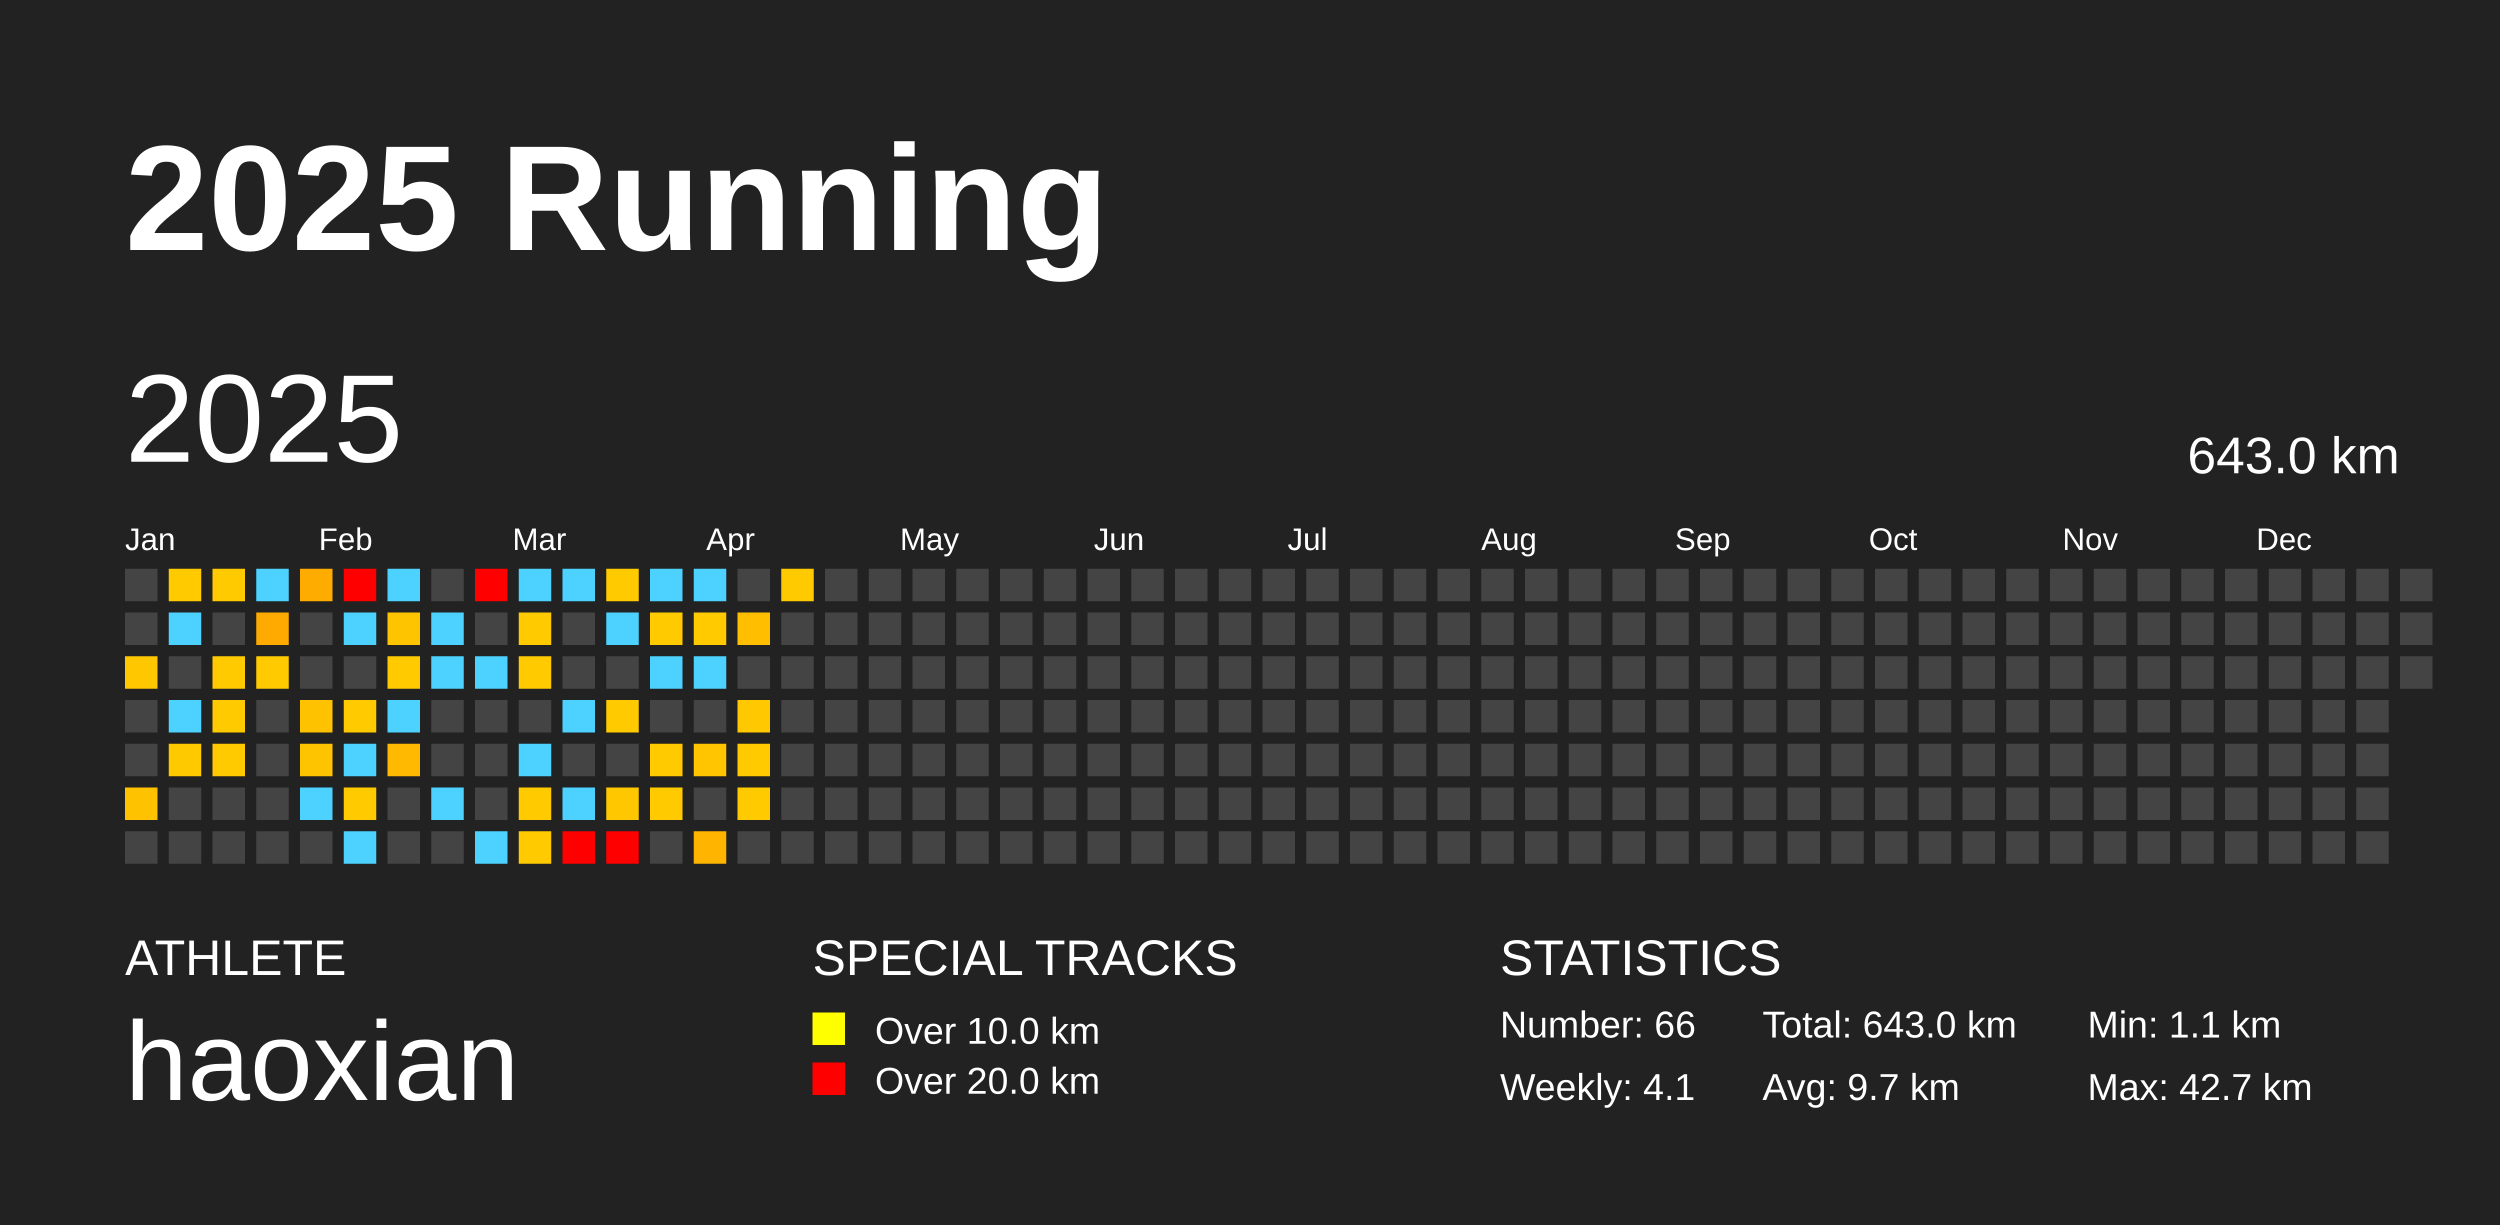
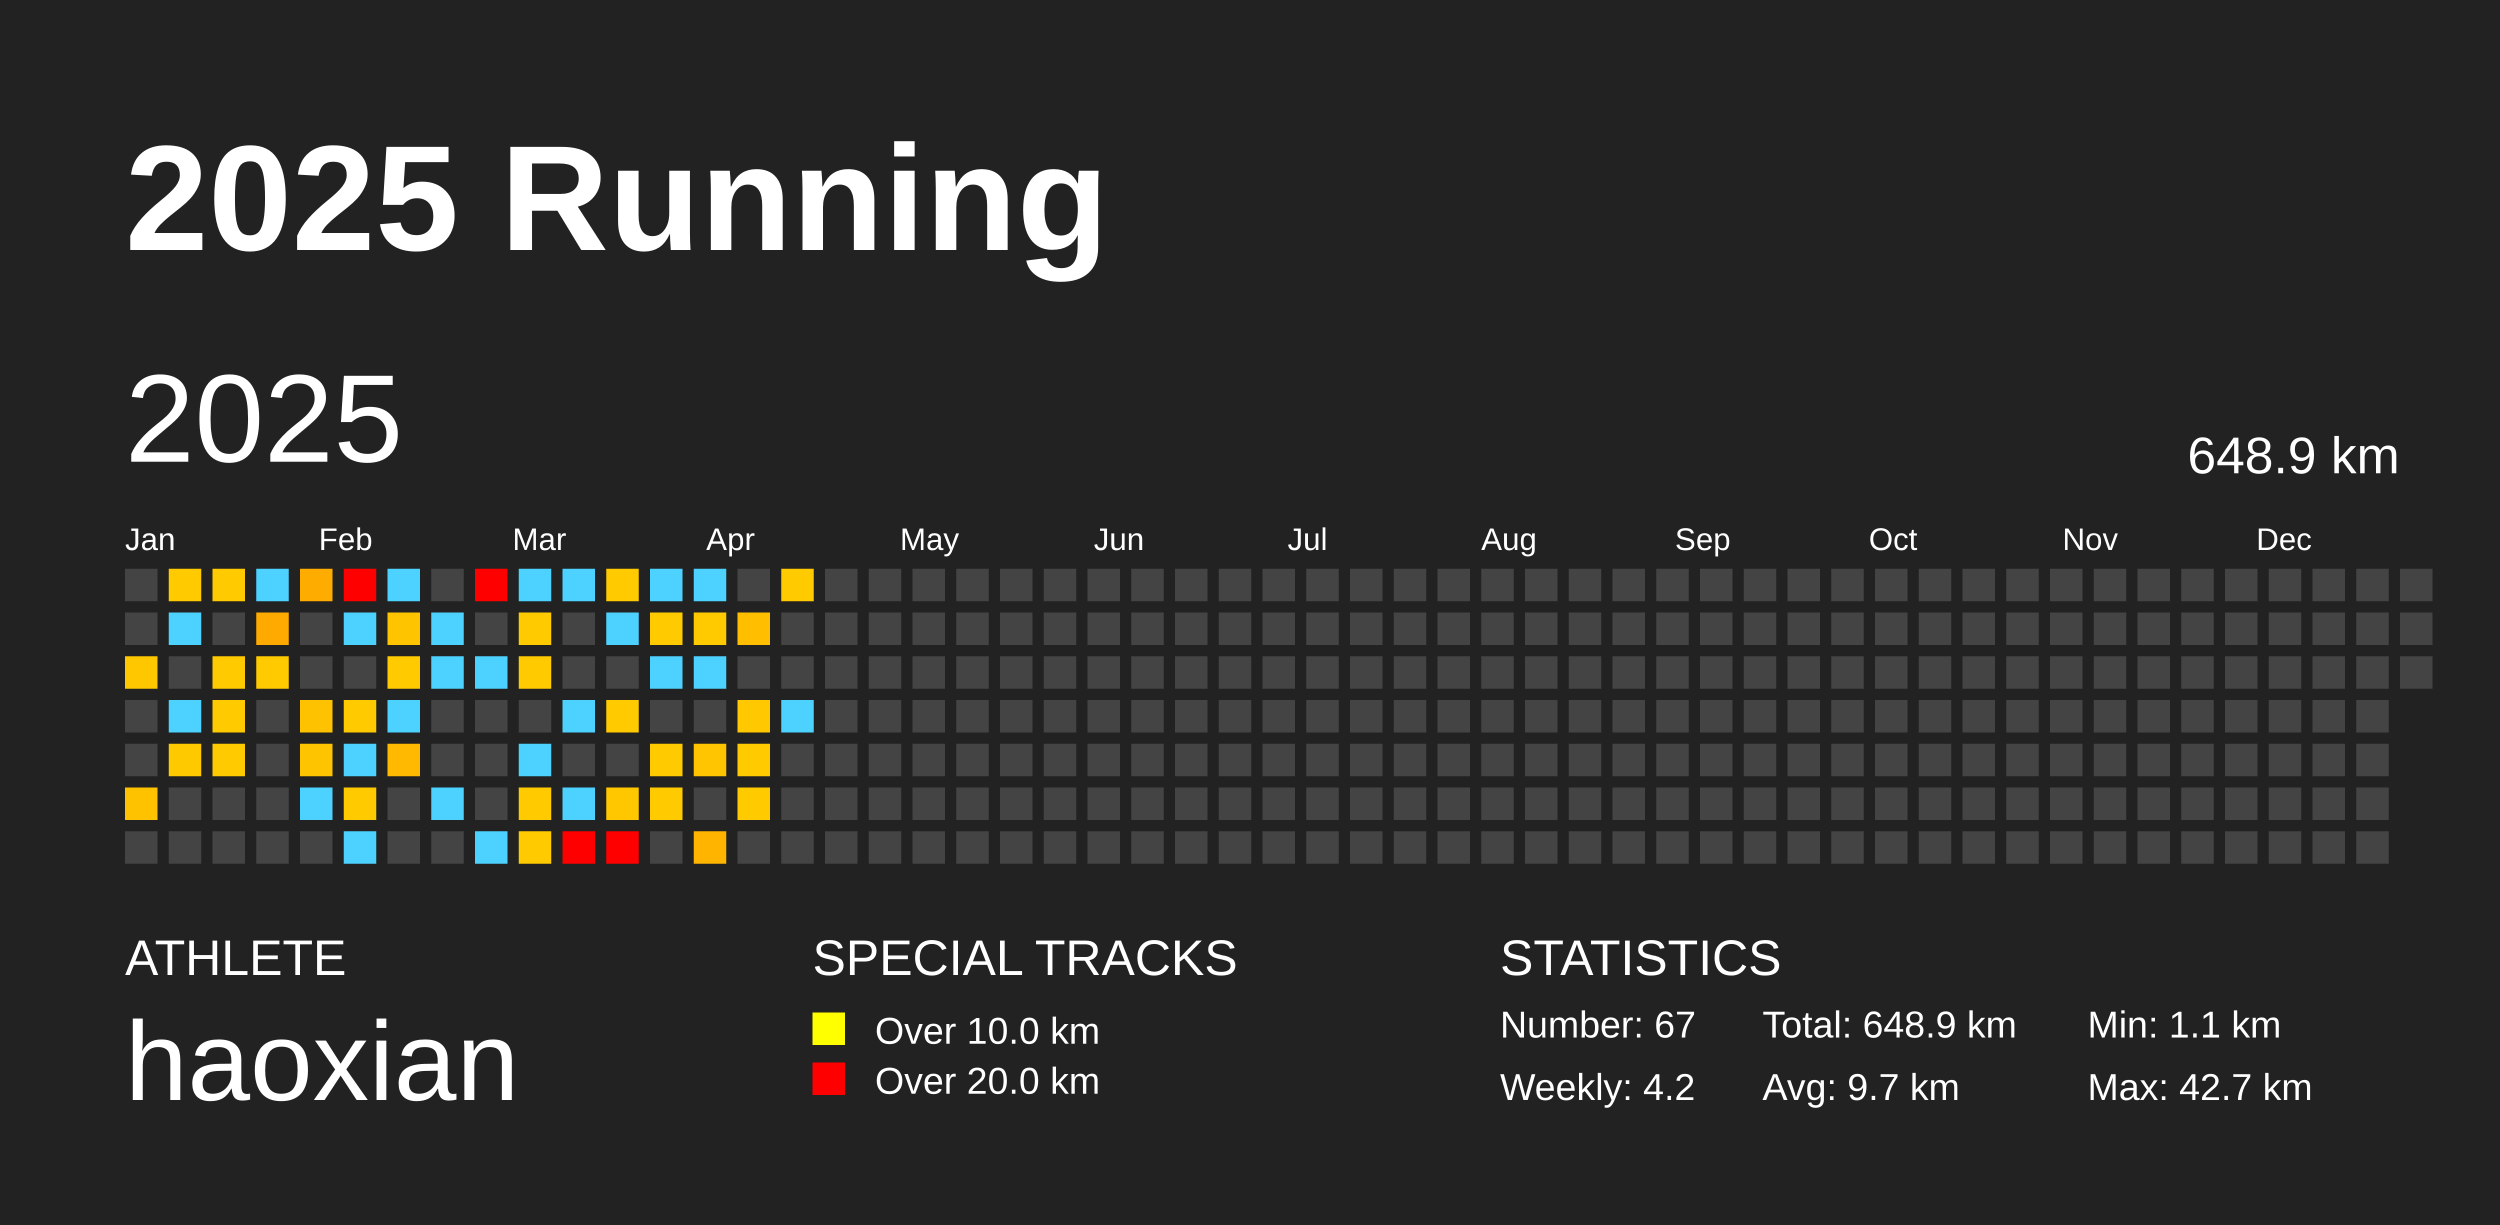
<svg xmlns="http://www.w3.org/2000/svg" baseProfile="full" height="98mm" version="1.1" viewBox="0,0,200,98" width="200mm">
  <defs />
  <rect fill="#222222" height="98" width="200" x="0" y="0" />
  <text fill="#FFFFFF" style="font-size:12px; font-family:Arial; font-weight:bold;" x="10" y="20">2025 Running</text>
  <text fill="#FFFFFF" style="font-size:4px; font-family:Arial" x="10" y="78">ATHLETE</text>
  <text fill="#FFFFFF" style="font-size:9px; font-family:Arial" x="10" y="88">haoxian</text>
  <text fill="#FFFFFF" style="font-size:4px; font-family:Arial" x="65" y="78">SPECIAL TRACKS</text>
  <rect fill="yellow" height="2.6" width="2.6" x="65" y="81" />
  <text fill="#FFFFFF" style="font-size:3px; font-family:Arial" x="70" y="83.5">Over 10.0 km</text>
  <rect fill="red" height="2.6" width="2.6" x="65" y="85" />
  <text fill="#FFFFFF" style="font-size:3px; font-family:Arial" x="70" y="87.5">Over 20.0 km</text>
  <text fill="#FFFFFF" style="font-size:4px; font-family:Arial" x="120" y="78">STATISTICS</text>
-   <text fill="#FFFFFF" style="font-size:3px; font-family:Arial" x="120" y="83">Number: 66</text>
-   <text fill="#FFFFFF" style="font-size:3px; font-family:Arial" x="120" y="88">Weekly: 4.1</text>
-   <text fill="#FFFFFF" style="font-size:3px; font-family:Arial" x="141" y="83">Total: 643.0 km</text>
+   <text fill="#FFFFFF" style="font-size:3px; font-family:Arial" x="120" y="83">Number: 67</text>
+   <text fill="#FFFFFF" style="font-size:3px; font-family:Arial" x="120" y="88">Weekly: 4.2</text>
+   <text fill="#FFFFFF" style="font-size:3px; font-family:Arial" x="141" y="83">Total: 648.9 km</text>
  <text fill="#FFFFFF" style="font-size:3px; font-family:Arial" x="141" y="88">Avg: 9.7 km</text>
  <text fill="#FFFFFF" style="font-size:3px; font-family:Arial" x="167" y="83">Min: 1.1 km</text>
  <text fill="#FFFFFF" style="font-size:3px; font-family:Arial" x="167" y="88">Max: 42.7 km</text>
  <text dominant-baseline="hanging" fill="#FFFFFF" style="font-size:10.0px; font-family:Arial;" x="10" y="30">2025</text>
-   <text dominant-baseline="hanging" fill="#FFFFFF" style="font-size:4.125px; font-family:Arial;" x="175" y="35">643.0 km</text>
+   <text dominant-baseline="hanging" fill="#FFFFFF" style="font-size:4.125px; font-family:Arial;" x="175" y="35">648.9 km</text>
  <text fill="#FFFFFF" style="font-size:2.5px; font-family:Arial" x="10.0" y="44">Jan</text>
  <text fill="#FFFFFF" style="font-size:2.5px; font-family:Arial" x="25.5" y="44">Feb</text>
  <text fill="#FFFFFF" style="font-size:2.5px; font-family:Arial" x="41.0" y="44">Mar</text>
  <text fill="#FFFFFF" style="font-size:2.5px; font-family:Arial" x="56.5" y="44">Apr</text>
  <text fill="#FFFFFF" style="font-size:2.5px; font-family:Arial" x="72.0" y="44">May</text>
  <text fill="#FFFFFF" style="font-size:2.5px; font-family:Arial" x="87.5" y="44">Jun</text>
  <text fill="#FFFFFF" style="font-size:2.5px; font-family:Arial" x="103.0" y="44">Jul</text>
  <text fill="#FFFFFF" style="font-size:2.5px; font-family:Arial" x="118.5" y="44">Aug</text>
  <text fill="#FFFFFF" style="font-size:2.5px; font-family:Arial" x="134.0" y="44">Sep</text>
  <text fill="#FFFFFF" style="font-size:2.5px; font-family:Arial" x="149.5" y="44">Oct</text>
  <text fill="#FFFFFF" style="font-size:2.5px; font-family:Arial" x="165.0" y="44">Nov</text>
  <text fill="#FFFFFF" style="font-size:2.5px; font-family:Arial" x="180.5" y="44">Dec</text>
  <rect fill="#444444" height="2.6" width="2.6" x="10.0" y="45.5" />
  <rect fill="#444444" height="2.6" width="2.6" x="10.0" y="49.0" />
  <rect fill="#ffc700" height="2.6" width="2.6" x="10.0" y="52.5" />
  <rect fill="#444444" height="2.6" width="2.6" x="10.0" y="56.0" />
  <rect fill="#444444" height="2.6" width="2.6" x="10.0" y="59.5" />
  <rect fill="#ffc200" height="2.6" width="2.6" x="10.0" y="63.0" />
  <rect fill="#444444" height="2.6" width="2.6" x="10.0" y="66.5" />
  <rect fill="#ffcb00" height="2.6" width="2.6" x="13.5" y="45.5" />
  <rect fill="#4dd2ff" height="2.6" width="2.6" x="13.5" y="49.0" />
  <rect fill="#444444" height="2.6" width="2.6" x="13.5" y="52.5" />
  <rect fill="#4dd2ff" height="2.6" width="2.6" x="13.5" y="56.0" />
  <rect fill="#ffc900" height="2.6" width="2.6" x="13.5" y="59.5" />
  <rect fill="#444444" height="2.6" width="2.6" x="13.5" y="63.0" />
  <rect fill="#444444" height="2.6" width="2.6" x="13.5" y="66.5" />
  <rect fill="#ffca00" height="2.6" width="2.6" x="17.0" y="45.5" />
  <rect fill="#444444" height="2.6" width="2.6" x="17.0" y="49.0" />
  <rect fill="#ffca00" height="2.6" width="2.6" x="17.0" y="52.5" />
  <rect fill="#ffca00" height="2.6" width="2.6" x="17.0" y="56.0" />
  <rect fill="#ffca00" height="2.6" width="2.6" x="17.0" y="59.5" />
  <rect fill="#444444" height="2.6" width="2.6" x="17.0" y="63.0" />
  <rect fill="#444444" height="2.6" width="2.6" x="17.0" y="66.5" />
  <rect fill="#4dd2ff" height="2.6" width="2.6" x="20.5" y="45.5" />
  <rect fill="#ffaa00" height="2.6" width="2.6" x="20.5" y="49.0" />
  <rect fill="#ffca00" height="2.6" width="2.6" x="20.5" y="52.5" />
  <rect fill="#444444" height="2.6" width="2.6" x="20.5" y="56.0" />
  <rect fill="#444444" height="2.6" width="2.6" x="20.5" y="59.5" />
  <rect fill="#444444" height="2.6" width="2.6" x="20.5" y="63.0" />
  <rect fill="#444444" height="2.6" width="2.6" x="20.5" y="66.5" />
  <rect fill="#ffac00" height="2.6" width="2.6" x="24.0" y="45.5" />
  <rect fill="#444444" height="2.6" width="2.6" x="24.0" y="49.0" />
  <rect fill="#444444" height="2.6" width="2.6" x="24.0" y="52.5" />
  <rect fill="#ffc200" height="2.6" width="2.6" x="24.0" y="56.0" />
  <rect fill="#ffc400" height="2.6" width="2.6" x="24.0" y="59.5" />
  <rect fill="#4dd2ff" height="2.6" width="2.6" x="24.0" y="63.0" />
  <rect fill="#444444" height="2.6" width="2.6" x="24.0" y="66.5" />
  <rect fill="red" height="2.6" width="2.6" x="27.5" y="45.5" />
  <rect fill="#4dd2ff" height="2.6" width="2.6" x="27.5" y="49.0" />
  <rect fill="#444444" height="2.6" width="2.6" x="27.5" y="52.5" />
  <rect fill="#ffca00" height="2.6" width="2.6" x="27.5" y="56.0" />
  <rect fill="#4dd2ff" height="2.6" width="2.6" x="27.5" y="59.5" />
  <rect fill="#ffca00" height="2.6" width="2.6" x="27.5" y="63.0" />
  <rect fill="#4dd2ff" height="2.6" width="2.6" x="27.5" y="66.5" />
  <rect fill="#4dd2ff" height="2.6" width="2.6" x="31.0" y="45.5" />
  <rect fill="#ffc400" height="2.6" width="2.6" x="31.0" y="49.0" />
  <rect fill="#ffca00" height="2.6" width="2.6" x="31.0" y="52.5" />
  <rect fill="#4dd2ff" height="2.6" width="2.6" x="31.0" y="56.0" />
  <rect fill="#ffb900" height="2.6" width="2.6" x="31.0" y="59.5" />
  <rect fill="#444444" height="2.6" width="2.6" x="31.0" y="63.0" />
  <rect fill="#444444" height="2.6" width="2.6" x="31.0" y="66.5" />
  <rect fill="#444444" height="2.6" width="2.6" x="34.5" y="45.5" />
  <rect fill="#4dd2ff" height="2.6" width="2.6" x="34.5" y="49.0" />
  <rect fill="#4dd2ff" height="2.6" width="2.6" x="34.5" y="52.5" />
  <rect fill="#444444" height="2.6" width="2.6" x="34.5" y="56.0" />
  <rect fill="#444444" height="2.6" width="2.6" x="34.5" y="59.5" />
  <rect fill="#4dd2ff" height="2.6" width="2.6" x="34.5" y="63.0" />
  <rect fill="#444444" height="2.6" width="2.6" x="34.5" y="66.5" />
  <rect fill="red" height="2.6" width="2.6" x="38.0" y="45.5" />
  <rect fill="#444444" height="2.6" width="2.6" x="38.0" y="49.0" />
  <rect fill="#4dd2ff" height="2.6" width="2.6" x="38.0" y="52.5" />
  <rect fill="#444444" height="2.6" width="2.6" x="38.0" y="56.0" />
  <rect fill="#444444" height="2.6" width="2.6" x="38.0" y="59.5" />
  <rect fill="#444444" height="2.6" width="2.6" x="38.0" y="63.0" />
  <rect fill="#4dd2ff" height="2.6" width="2.6" x="38.0" y="66.5" />
  <rect fill="#4dd2ff" height="2.6" width="2.6" x="41.5" y="45.5" />
  <rect fill="#ffca00" height="2.6" width="2.6" x="41.5" y="49.0" />
  <rect fill="#ffca00" height="2.6" width="2.6" x="41.5" y="52.5" />
  <rect fill="#444444" height="2.6" width="2.6" x="41.5" y="56.0" />
  <rect fill="#4dd2ff" height="2.6" width="2.6" x="41.5" y="59.5" />
  <rect fill="#ffca00" height="2.6" width="2.6" x="41.5" y="63.0" />
  <rect fill="#ffcb00" height="2.6" width="2.6" x="41.5" y="66.5" />
  <rect fill="#4dd2ff" height="2.6" width="2.6" x="45.0" y="45.5" />
  <rect fill="#444444" height="2.6" width="2.6" x="45.0" y="49.0" />
  <rect fill="#444444" height="2.6" width="2.6" x="45.0" y="52.5" />
  <rect fill="#4dd2ff" height="2.6" width="2.6" x="45.0" y="56.0" />
  <rect fill="#444444" height="2.6" width="2.6" x="45.0" y="59.5" />
  <rect fill="#4dd2ff" height="2.6" width="2.6" x="45.0" y="63.0" />
  <rect fill="red" height="2.6" width="2.6" x="45.0" y="66.5" />
  <rect fill="#ffca00" height="2.6" width="2.6" x="48.5" y="45.5" />
  <rect fill="#4dd2ff" height="2.6" width="2.6" x="48.5" y="49.0" />
  <rect fill="#444444" height="2.6" width="2.6" x="48.5" y="52.5" />
  <rect fill="#ffca00" height="2.6" width="2.6" x="48.5" y="56.0" />
  <rect fill="#444444" height="2.6" width="2.6" x="48.5" y="59.5" />
  <rect fill="#ffc700" height="2.6" width="2.6" x="48.5" y="63.0" />
  <rect fill="red" height="2.6" width="2.6" x="48.5" y="66.5" />
  <rect fill="#4dd2ff" height="2.6" width="2.6" x="52.0" y="45.5" />
  <rect fill="#ffca00" height="2.6" width="2.6" x="52.0" y="49.0" />
  <rect fill="#4dd2ff" height="2.6" width="2.6" x="52.0" y="52.5" />
  <rect fill="#444444" height="2.6" width="2.6" x="52.0" y="56.0" />
  <rect fill="#ffca00" height="2.6" width="2.6" x="52.0" y="59.5" />
  <rect fill="#ffca00" height="2.6" width="2.6" x="52.0" y="63.0" />
  <rect fill="#444444" height="2.6" width="2.6" x="52.0" y="66.5" />
  <rect fill="#4dd2ff" height="2.6" width="2.6" x="55.5" y="45.5" />
  <rect fill="#ffca00" height="2.6" width="2.6" x="55.5" y="49.0" />
  <rect fill="#4dd2ff" height="2.6" width="2.6" x="55.5" y="52.5" />
  <rect fill="#444444" height="2.6" width="2.6" x="55.5" y="56.0" />
  <rect fill="#ffc500" height="2.6" width="2.6" x="55.5" y="59.5" />
  <rect fill="#444444" height="2.6" width="2.6" x="55.5" y="63.0" />
  <rect fill="#ffb400" height="2.6" width="2.6" x="55.5" y="66.5" />
  <rect fill="#444444" height="2.6" width="2.6" x="59.0" y="45.5" />
  <rect fill="#ffbf00" height="2.6" width="2.6" x="59.0" y="49.0" />
  <rect fill="#444444" height="2.6" width="2.6" x="59.0" y="52.5" />
  <rect fill="#ffc800" height="2.6" width="2.6" x="59.0" y="56.0" />
  <rect fill="#ffcb00" height="2.6" width="2.6" x="59.0" y="59.5" />
  <rect fill="#ffcb00" height="2.6" width="2.6" x="59.0" y="63.0" />
  <rect fill="#444444" height="2.6" width="2.6" x="59.0" y="66.5" />
  <rect fill="#ffca00" height="2.6" width="2.6" x="62.5" y="45.5" />
  <rect fill="#444444" height="2.6" width="2.6" x="62.5" y="49.0" />
  <rect fill="#444444" height="2.6" width="2.6" x="62.5" y="52.5" />
-   <rect fill="#444444" height="2.6" width="2.6" x="62.5" y="56.0" />
+   <rect fill="#4dd2ff" height="2.6" width="2.6" x="62.5" y="56.0" />
  <rect fill="#444444" height="2.6" width="2.6" x="62.5" y="59.5" />
  <rect fill="#444444" height="2.6" width="2.6" x="62.5" y="63.0" />
  <rect fill="#444444" height="2.6" width="2.6" x="62.5" y="66.5" />
  <rect fill="#444444" height="2.6" width="2.6" x="66.0" y="45.5" />
  <rect fill="#444444" height="2.6" width="2.6" x="66.0" y="49.0" />
  <rect fill="#444444" height="2.6" width="2.6" x="66.0" y="52.5" />
  <rect fill="#444444" height="2.6" width="2.6" x="66.0" y="56.0" />
  <rect fill="#444444" height="2.6" width="2.6" x="66.0" y="59.5" />
  <rect fill="#444444" height="2.6" width="2.6" x="66.0" y="63.0" />
  <rect fill="#444444" height="2.6" width="2.6" x="66.0" y="66.5" />
  <rect fill="#444444" height="2.6" width="2.6" x="69.5" y="45.5" />
  <rect fill="#444444" height="2.6" width="2.6" x="69.5" y="49.0" />
  <rect fill="#444444" height="2.6" width="2.6" x="69.5" y="52.5" />
  <rect fill="#444444" height="2.6" width="2.6" x="69.5" y="56.0" />
  <rect fill="#444444" height="2.6" width="2.6" x="69.5" y="59.5" />
  <rect fill="#444444" height="2.6" width="2.6" x="69.5" y="63.0" />
  <rect fill="#444444" height="2.6" width="2.6" x="69.5" y="66.5" />
  <rect fill="#444444" height="2.6" width="2.6" x="73.0" y="45.5" />
  <rect fill="#444444" height="2.6" width="2.6" x="73.0" y="49.0" />
  <rect fill="#444444" height="2.6" width="2.6" x="73.0" y="52.5" />
  <rect fill="#444444" height="2.6" width="2.6" x="73.0" y="56.0" />
  <rect fill="#444444" height="2.6" width="2.6" x="73.0" y="59.5" />
  <rect fill="#444444" height="2.6" width="2.6" x="73.0" y="63.0" />
  <rect fill="#444444" height="2.6" width="2.6" x="73.0" y="66.5" />
  <rect fill="#444444" height="2.6" width="2.6" x="76.5" y="45.5" />
  <rect fill="#444444" height="2.6" width="2.6" x="76.5" y="49.0" />
  <rect fill="#444444" height="2.6" width="2.6" x="76.5" y="52.5" />
  <rect fill="#444444" height="2.6" width="2.6" x="76.5" y="56.0" />
  <rect fill="#444444" height="2.6" width="2.6" x="76.5" y="59.5" />
  <rect fill="#444444" height="2.6" width="2.6" x="76.5" y="63.0" />
  <rect fill="#444444" height="2.6" width="2.6" x="76.5" y="66.5" />
  <rect fill="#444444" height="2.6" width="2.6" x="80.0" y="45.5" />
  <rect fill="#444444" height="2.6" width="2.6" x="80.0" y="49.0" />
  <rect fill="#444444" height="2.6" width="2.6" x="80.0" y="52.5" />
  <rect fill="#444444" height="2.6" width="2.6" x="80.0" y="56.0" />
  <rect fill="#444444" height="2.6" width="2.6" x="80.0" y="59.5" />
  <rect fill="#444444" height="2.6" width="2.6" x="80.0" y="63.0" />
  <rect fill="#444444" height="2.6" width="2.6" x="80.0" y="66.5" />
  <rect fill="#444444" height="2.6" width="2.6" x="83.5" y="45.5" />
  <rect fill="#444444" height="2.6" width="2.6" x="83.5" y="49.0" />
  <rect fill="#444444" height="2.6" width="2.6" x="83.5" y="52.5" />
  <rect fill="#444444" height="2.6" width="2.6" x="83.5" y="56.0" />
  <rect fill="#444444" height="2.6" width="2.6" x="83.5" y="59.5" />
  <rect fill="#444444" height="2.6" width="2.6" x="83.5" y="63.0" />
  <rect fill="#444444" height="2.6" width="2.6" x="83.5" y="66.5" />
  <rect fill="#444444" height="2.6" width="2.6" x="87.0" y="45.5" />
  <rect fill="#444444" height="2.6" width="2.6" x="87.0" y="49.0" />
  <rect fill="#444444" height="2.6" width="2.6" x="87.0" y="52.5" />
  <rect fill="#444444" height="2.6" width="2.6" x="87.0" y="56.0" />
  <rect fill="#444444" height="2.6" width="2.6" x="87.0" y="59.5" />
  <rect fill="#444444" height="2.6" width="2.6" x="87.0" y="63.0" />
  <rect fill="#444444" height="2.6" width="2.6" x="87.0" y="66.5" />
  <rect fill="#444444" height="2.6" width="2.6" x="90.5" y="45.5" />
  <rect fill="#444444" height="2.6" width="2.6" x="90.5" y="49.0" />
  <rect fill="#444444" height="2.6" width="2.6" x="90.5" y="52.5" />
  <rect fill="#444444" height="2.6" width="2.6" x="90.5" y="56.0" />
  <rect fill="#444444" height="2.6" width="2.6" x="90.5" y="59.5" />
  <rect fill="#444444" height="2.6" width="2.6" x="90.5" y="63.0" />
  <rect fill="#444444" height="2.6" width="2.6" x="90.5" y="66.5" />
  <rect fill="#444444" height="2.6" width="2.6" x="94.0" y="45.5" />
  <rect fill="#444444" height="2.6" width="2.6" x="94.0" y="49.0" />
  <rect fill="#444444" height="2.6" width="2.6" x="94.0" y="52.5" />
  <rect fill="#444444" height="2.6" width="2.6" x="94.0" y="56.0" />
  <rect fill="#444444" height="2.6" width="2.6" x="94.0" y="59.5" />
  <rect fill="#444444" height="2.6" width="2.6" x="94.0" y="63.0" />
  <rect fill="#444444" height="2.6" width="2.6" x="94.0" y="66.5" />
  <rect fill="#444444" height="2.6" width="2.6" x="97.5" y="45.5" />
  <rect fill="#444444" height="2.6" width="2.6" x="97.5" y="49.0" />
  <rect fill="#444444" height="2.6" width="2.6" x="97.5" y="52.5" />
  <rect fill="#444444" height="2.6" width="2.6" x="97.5" y="56.0" />
  <rect fill="#444444" height="2.6" width="2.6" x="97.5" y="59.5" />
  <rect fill="#444444" height="2.6" width="2.6" x="97.5" y="63.0" />
  <rect fill="#444444" height="2.6" width="2.6" x="97.5" y="66.5" />
  <rect fill="#444444" height="2.6" width="2.6" x="101.0" y="45.5" />
  <rect fill="#444444" height="2.6" width="2.6" x="101.0" y="49.0" />
  <rect fill="#444444" height="2.6" width="2.6" x="101.0" y="52.5" />
  <rect fill="#444444" height="2.6" width="2.6" x="101.0" y="56.0" />
  <rect fill="#444444" height="2.6" width="2.6" x="101.0" y="59.5" />
  <rect fill="#444444" height="2.6" width="2.6" x="101.0" y="63.0" />
  <rect fill="#444444" height="2.6" width="2.6" x="101.0" y="66.5" />
  <rect fill="#444444" height="2.6" width="2.6" x="104.5" y="45.5" />
  <rect fill="#444444" height="2.6" width="2.6" x="104.5" y="49.0" />
  <rect fill="#444444" height="2.6" width="2.6" x="104.5" y="52.5" />
  <rect fill="#444444" height="2.6" width="2.6" x="104.5" y="56.0" />
  <rect fill="#444444" height="2.6" width="2.6" x="104.5" y="59.5" />
  <rect fill="#444444" height="2.6" width="2.6" x="104.5" y="63.0" />
  <rect fill="#444444" height="2.6" width="2.6" x="104.5" y="66.5" />
  <rect fill="#444444" height="2.6" width="2.6" x="108.0" y="45.5" />
  <rect fill="#444444" height="2.6" width="2.6" x="108.0" y="49.0" />
  <rect fill="#444444" height="2.6" width="2.6" x="108.0" y="52.5" />
  <rect fill="#444444" height="2.6" width="2.6" x="108.0" y="56.0" />
  <rect fill="#444444" height="2.6" width="2.6" x="108.0" y="59.5" />
  <rect fill="#444444" height="2.6" width="2.6" x="108.0" y="63.0" />
  <rect fill="#444444" height="2.6" width="2.6" x="108.0" y="66.5" />
  <rect fill="#444444" height="2.6" width="2.6" x="111.5" y="45.5" />
  <rect fill="#444444" height="2.6" width="2.6" x="111.5" y="49.0" />
  <rect fill="#444444" height="2.6" width="2.6" x="111.5" y="52.5" />
  <rect fill="#444444" height="2.6" width="2.6" x="111.5" y="56.0" />
  <rect fill="#444444" height="2.6" width="2.6" x="111.5" y="59.5" />
  <rect fill="#444444" height="2.6" width="2.6" x="111.5" y="63.0" />
  <rect fill="#444444" height="2.6" width="2.6" x="111.5" y="66.5" />
  <rect fill="#444444" height="2.6" width="2.6" x="115.0" y="45.5" />
  <rect fill="#444444" height="2.6" width="2.6" x="115.0" y="49.0" />
  <rect fill="#444444" height="2.6" width="2.6" x="115.0" y="52.5" />
  <rect fill="#444444" height="2.6" width="2.6" x="115.0" y="56.0" />
  <rect fill="#444444" height="2.6" width="2.6" x="115.0" y="59.5" />
  <rect fill="#444444" height="2.6" width="2.6" x="115.0" y="63.0" />
  <rect fill="#444444" height="2.6" width="2.6" x="115.0" y="66.5" />
  <rect fill="#444444" height="2.6" width="2.6" x="118.5" y="45.5" />
  <rect fill="#444444" height="2.6" width="2.6" x="118.5" y="49.0" />
  <rect fill="#444444" height="2.6" width="2.6" x="118.5" y="52.5" />
  <rect fill="#444444" height="2.6" width="2.6" x="118.5" y="56.0" />
  <rect fill="#444444" height="2.6" width="2.6" x="118.5" y="59.5" />
  <rect fill="#444444" height="2.6" width="2.6" x="118.5" y="63.0" />
  <rect fill="#444444" height="2.6" width="2.6" x="118.5" y="66.5" />
  <rect fill="#444444" height="2.6" width="2.6" x="122.0" y="45.5" />
  <rect fill="#444444" height="2.6" width="2.6" x="122.0" y="49.0" />
  <rect fill="#444444" height="2.6" width="2.6" x="122.0" y="52.5" />
  <rect fill="#444444" height="2.6" width="2.6" x="122.0" y="56.0" />
  <rect fill="#444444" height="2.6" width="2.6" x="122.0" y="59.5" />
  <rect fill="#444444" height="2.6" width="2.6" x="122.0" y="63.0" />
  <rect fill="#444444" height="2.6" width="2.6" x="122.0" y="66.5" />
  <rect fill="#444444" height="2.6" width="2.6" x="125.5" y="45.5" />
  <rect fill="#444444" height="2.6" width="2.6" x="125.5" y="49.0" />
  <rect fill="#444444" height="2.6" width="2.6" x="125.5" y="52.5" />
  <rect fill="#444444" height="2.6" width="2.6" x="125.5" y="56.0" />
  <rect fill="#444444" height="2.6" width="2.6" x="125.5" y="59.5" />
  <rect fill="#444444" height="2.6" width="2.6" x="125.5" y="63.0" />
  <rect fill="#444444" height="2.6" width="2.6" x="125.5" y="66.5" />
  <rect fill="#444444" height="2.6" width="2.6" x="129.0" y="45.5" />
  <rect fill="#444444" height="2.6" width="2.6" x="129.0" y="49.0" />
  <rect fill="#444444" height="2.6" width="2.6" x="129.0" y="52.5" />
  <rect fill="#444444" height="2.6" width="2.6" x="129.0" y="56.0" />
  <rect fill="#444444" height="2.6" width="2.6" x="129.0" y="59.5" />
  <rect fill="#444444" height="2.6" width="2.6" x="129.0" y="63.0" />
  <rect fill="#444444" height="2.6" width="2.6" x="129.0" y="66.5" />
  <rect fill="#444444" height="2.6" width="2.6" x="132.5" y="45.5" />
  <rect fill="#444444" height="2.6" width="2.6" x="132.5" y="49.0" />
  <rect fill="#444444" height="2.6" width="2.6" x="132.5" y="52.5" />
  <rect fill="#444444" height="2.6" width="2.6" x="132.5" y="56.0" />
  <rect fill="#444444" height="2.6" width="2.6" x="132.5" y="59.5" />
  <rect fill="#444444" height="2.6" width="2.6" x="132.5" y="63.0" />
  <rect fill="#444444" height="2.6" width="2.6" x="132.5" y="66.5" />
  <rect fill="#444444" height="2.6" width="2.6" x="136.0" y="45.5" />
  <rect fill="#444444" height="2.6" width="2.6" x="136.0" y="49.0" />
  <rect fill="#444444" height="2.6" width="2.6" x="136.0" y="52.5" />
  <rect fill="#444444" height="2.6" width="2.6" x="136.0" y="56.0" />
  <rect fill="#444444" height="2.6" width="2.6" x="136.0" y="59.5" />
  <rect fill="#444444" height="2.6" width="2.6" x="136.0" y="63.0" />
  <rect fill="#444444" height="2.6" width="2.6" x="136.0" y="66.5" />
  <rect fill="#444444" height="2.6" width="2.6" x="139.5" y="45.5" />
  <rect fill="#444444" height="2.6" width="2.6" x="139.5" y="49.0" />
  <rect fill="#444444" height="2.6" width="2.6" x="139.5" y="52.5" />
  <rect fill="#444444" height="2.6" width="2.6" x="139.5" y="56.0" />
  <rect fill="#444444" height="2.6" width="2.6" x="139.5" y="59.5" />
  <rect fill="#444444" height="2.6" width="2.6" x="139.5" y="63.0" />
  <rect fill="#444444" height="2.6" width="2.6" x="139.5" y="66.5" />
  <rect fill="#444444" height="2.6" width="2.6" x="143.0" y="45.5" />
  <rect fill="#444444" height="2.6" width="2.6" x="143.0" y="49.0" />
  <rect fill="#444444" height="2.6" width="2.6" x="143.0" y="52.5" />
  <rect fill="#444444" height="2.6" width="2.6" x="143.0" y="56.0" />
  <rect fill="#444444" height="2.6" width="2.6" x="143.0" y="59.5" />
  <rect fill="#444444" height="2.6" width="2.6" x="143.0" y="63.0" />
  <rect fill="#444444" height="2.6" width="2.6" x="143.0" y="66.5" />
  <rect fill="#444444" height="2.6" width="2.6" x="146.5" y="45.5" />
  <rect fill="#444444" height="2.6" width="2.6" x="146.5" y="49.0" />
  <rect fill="#444444" height="2.6" width="2.6" x="146.5" y="52.5" />
  <rect fill="#444444" height="2.6" width="2.6" x="146.5" y="56.0" />
  <rect fill="#444444" height="2.6" width="2.6" x="146.5" y="59.5" />
  <rect fill="#444444" height="2.6" width="2.6" x="146.5" y="63.0" />
  <rect fill="#444444" height="2.6" width="2.6" x="146.5" y="66.5" />
  <rect fill="#444444" height="2.6" width="2.6" x="150.0" y="45.5" />
  <rect fill="#444444" height="2.6" width="2.6" x="150.0" y="49.0" />
  <rect fill="#444444" height="2.6" width="2.6" x="150.0" y="52.5" />
  <rect fill="#444444" height="2.6" width="2.6" x="150.0" y="56.0" />
  <rect fill="#444444" height="2.6" width="2.6" x="150.0" y="59.5" />
  <rect fill="#444444" height="2.6" width="2.6" x="150.0" y="63.0" />
  <rect fill="#444444" height="2.6" width="2.6" x="150.0" y="66.5" />
  <rect fill="#444444" height="2.6" width="2.6" x="153.5" y="45.5" />
  <rect fill="#444444" height="2.6" width="2.6" x="153.5" y="49.0" />
  <rect fill="#444444" height="2.6" width="2.6" x="153.5" y="52.5" />
  <rect fill="#444444" height="2.6" width="2.6" x="153.5" y="56.0" />
  <rect fill="#444444" height="2.6" width="2.6" x="153.5" y="59.5" />
  <rect fill="#444444" height="2.6" width="2.6" x="153.5" y="63.0" />
  <rect fill="#444444" height="2.6" width="2.6" x="153.5" y="66.5" />
  <rect fill="#444444" height="2.6" width="2.6" x="157.0" y="45.5" />
  <rect fill="#444444" height="2.6" width="2.6" x="157.0" y="49.0" />
  <rect fill="#444444" height="2.6" width="2.6" x="157.0" y="52.5" />
  <rect fill="#444444" height="2.6" width="2.6" x="157.0" y="56.0" />
  <rect fill="#444444" height="2.6" width="2.6" x="157.0" y="59.5" />
  <rect fill="#444444" height="2.6" width="2.6" x="157.0" y="63.0" />
  <rect fill="#444444" height="2.6" width="2.6" x="157.0" y="66.5" />
  <rect fill="#444444" height="2.6" width="2.6" x="160.5" y="45.5" />
  <rect fill="#444444" height="2.6" width="2.6" x="160.5" y="49.0" />
  <rect fill="#444444" height="2.6" width="2.6" x="160.5" y="52.5" />
  <rect fill="#444444" height="2.6" width="2.6" x="160.5" y="56.0" />
  <rect fill="#444444" height="2.6" width="2.6" x="160.5" y="59.5" />
  <rect fill="#444444" height="2.6" width="2.6" x="160.5" y="63.0" />
  <rect fill="#444444" height="2.6" width="2.6" x="160.5" y="66.5" />
  <rect fill="#444444" height="2.6" width="2.6" x="164.0" y="45.5" />
  <rect fill="#444444" height="2.6" width="2.6" x="164.0" y="49.0" />
  <rect fill="#444444" height="2.6" width="2.6" x="164.0" y="52.5" />
  <rect fill="#444444" height="2.6" width="2.6" x="164.0" y="56.0" />
  <rect fill="#444444" height="2.6" width="2.6" x="164.0" y="59.5" />
  <rect fill="#444444" height="2.6" width="2.6" x="164.0" y="63.0" />
  <rect fill="#444444" height="2.6" width="2.6" x="164.0" y="66.5" />
  <rect fill="#444444" height="2.6" width="2.6" x="167.5" y="45.5" />
  <rect fill="#444444" height="2.6" width="2.6" x="167.5" y="49.0" />
  <rect fill="#444444" height="2.6" width="2.6" x="167.5" y="52.5" />
  <rect fill="#444444" height="2.6" width="2.6" x="167.5" y="56.0" />
  <rect fill="#444444" height="2.6" width="2.6" x="167.5" y="59.5" />
  <rect fill="#444444" height="2.6" width="2.6" x="167.5" y="63.0" />
  <rect fill="#444444" height="2.6" width="2.6" x="167.5" y="66.5" />
  <rect fill="#444444" height="2.6" width="2.6" x="171.0" y="45.5" />
  <rect fill="#444444" height="2.6" width="2.6" x="171.0" y="49.0" />
  <rect fill="#444444" height="2.6" width="2.6" x="171.0" y="52.5" />
  <rect fill="#444444" height="2.6" width="2.6" x="171.0" y="56.0" />
  <rect fill="#444444" height="2.6" width="2.6" x="171.0" y="59.5" />
  <rect fill="#444444" height="2.6" width="2.6" x="171.0" y="63.0" />
  <rect fill="#444444" height="2.6" width="2.6" x="171.0" y="66.5" />
  <rect fill="#444444" height="2.6" width="2.6" x="174.5" y="45.5" />
  <rect fill="#444444" height="2.6" width="2.6" x="174.5" y="49.0" />
  <rect fill="#444444" height="2.6" width="2.6" x="174.5" y="52.5" />
  <rect fill="#444444" height="2.6" width="2.6" x="174.5" y="56.0" />
  <rect fill="#444444" height="2.6" width="2.6" x="174.5" y="59.5" />
  <rect fill="#444444" height="2.6" width="2.6" x="174.5" y="63.0" />
  <rect fill="#444444" height="2.6" width="2.6" x="174.5" y="66.5" />
  <rect fill="#444444" height="2.6" width="2.6" x="178.0" y="45.5" />
  <rect fill="#444444" height="2.6" width="2.6" x="178.0" y="49.0" />
  <rect fill="#444444" height="2.6" width="2.6" x="178.0" y="52.5" />
  <rect fill="#444444" height="2.6" width="2.6" x="178.0" y="56.0" />
  <rect fill="#444444" height="2.6" width="2.6" x="178.0" y="59.5" />
  <rect fill="#444444" height="2.6" width="2.6" x="178.0" y="63.0" />
  <rect fill="#444444" height="2.6" width="2.6" x="178.0" y="66.5" />
  <rect fill="#444444" height="2.6" width="2.6" x="181.5" y="45.5" />
  <rect fill="#444444" height="2.6" width="2.6" x="181.5" y="49.0" />
  <rect fill="#444444" height="2.6" width="2.6" x="181.5" y="52.5" />
  <rect fill="#444444" height="2.6" width="2.6" x="181.5" y="56.0" />
  <rect fill="#444444" height="2.6" width="2.6" x="181.5" y="59.5" />
  <rect fill="#444444" height="2.6" width="2.6" x="181.5" y="63.0" />
  <rect fill="#444444" height="2.6" width="2.6" x="181.5" y="66.5" />
  <rect fill="#444444" height="2.6" width="2.6" x="185.0" y="45.5" />
  <rect fill="#444444" height="2.6" width="2.6" x="185.0" y="49.0" />
  <rect fill="#444444" height="2.6" width="2.6" x="185.0" y="52.5" />
  <rect fill="#444444" height="2.6" width="2.6" x="185.0" y="56.0" />
  <rect fill="#444444" height="2.6" width="2.6" x="185.0" y="59.5" />
  <rect fill="#444444" height="2.6" width="2.6" x="185.0" y="63.0" />
  <rect fill="#444444" height="2.6" width="2.6" x="185.0" y="66.5" />
  <rect fill="#444444" height="2.6" width="2.6" x="188.5" y="45.5" />
  <rect fill="#444444" height="2.6" width="2.6" x="188.5" y="49.0" />
  <rect fill="#444444" height="2.6" width="2.6" x="188.5" y="52.5" />
  <rect fill="#444444" height="2.6" width="2.6" x="188.5" y="56.0" />
  <rect fill="#444444" height="2.6" width="2.6" x="188.5" y="59.5" />
  <rect fill="#444444" height="2.6" width="2.6" x="188.5" y="63.0" />
  <rect fill="#444444" height="2.6" width="2.6" x="188.5" y="66.5" />
  <rect fill="#444444" height="2.6" width="2.6" x="192.0" y="45.5" />
  <rect fill="#444444" height="2.6" width="2.6" x="192.0" y="49.0" />
  <rect fill="#444444" height="2.6" width="2.6" x="192.0" y="52.5" />
</svg>
